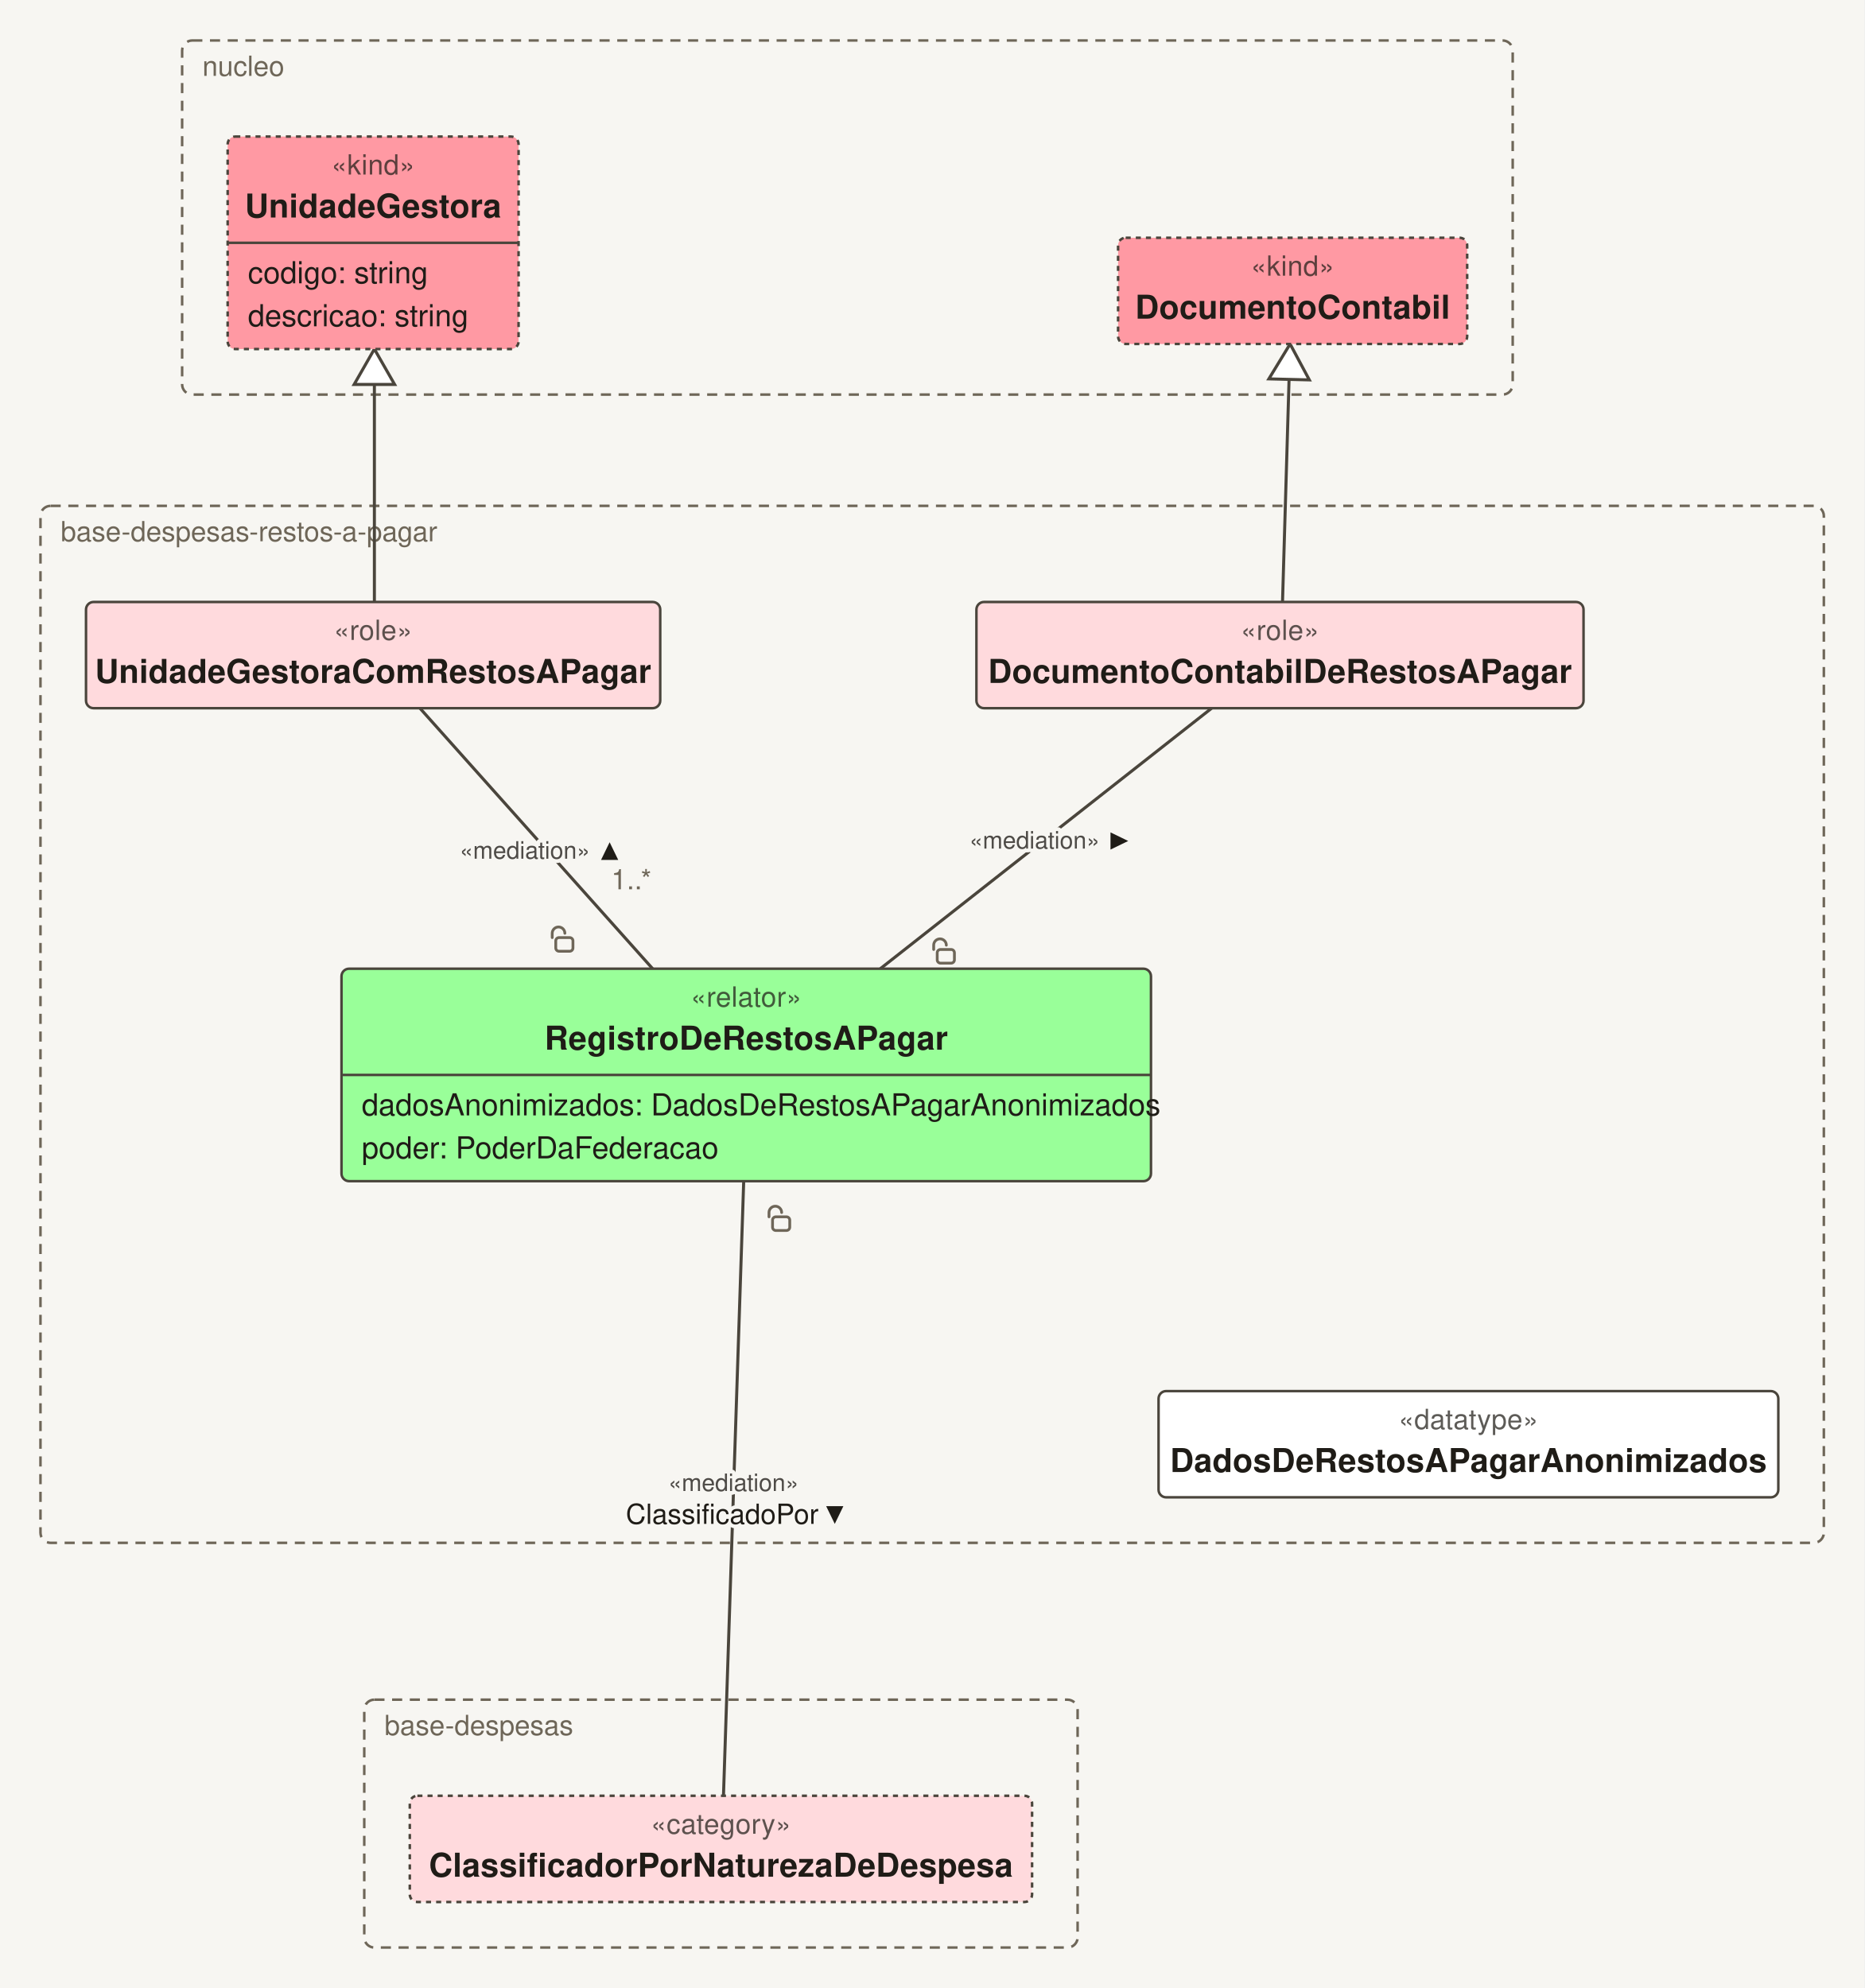
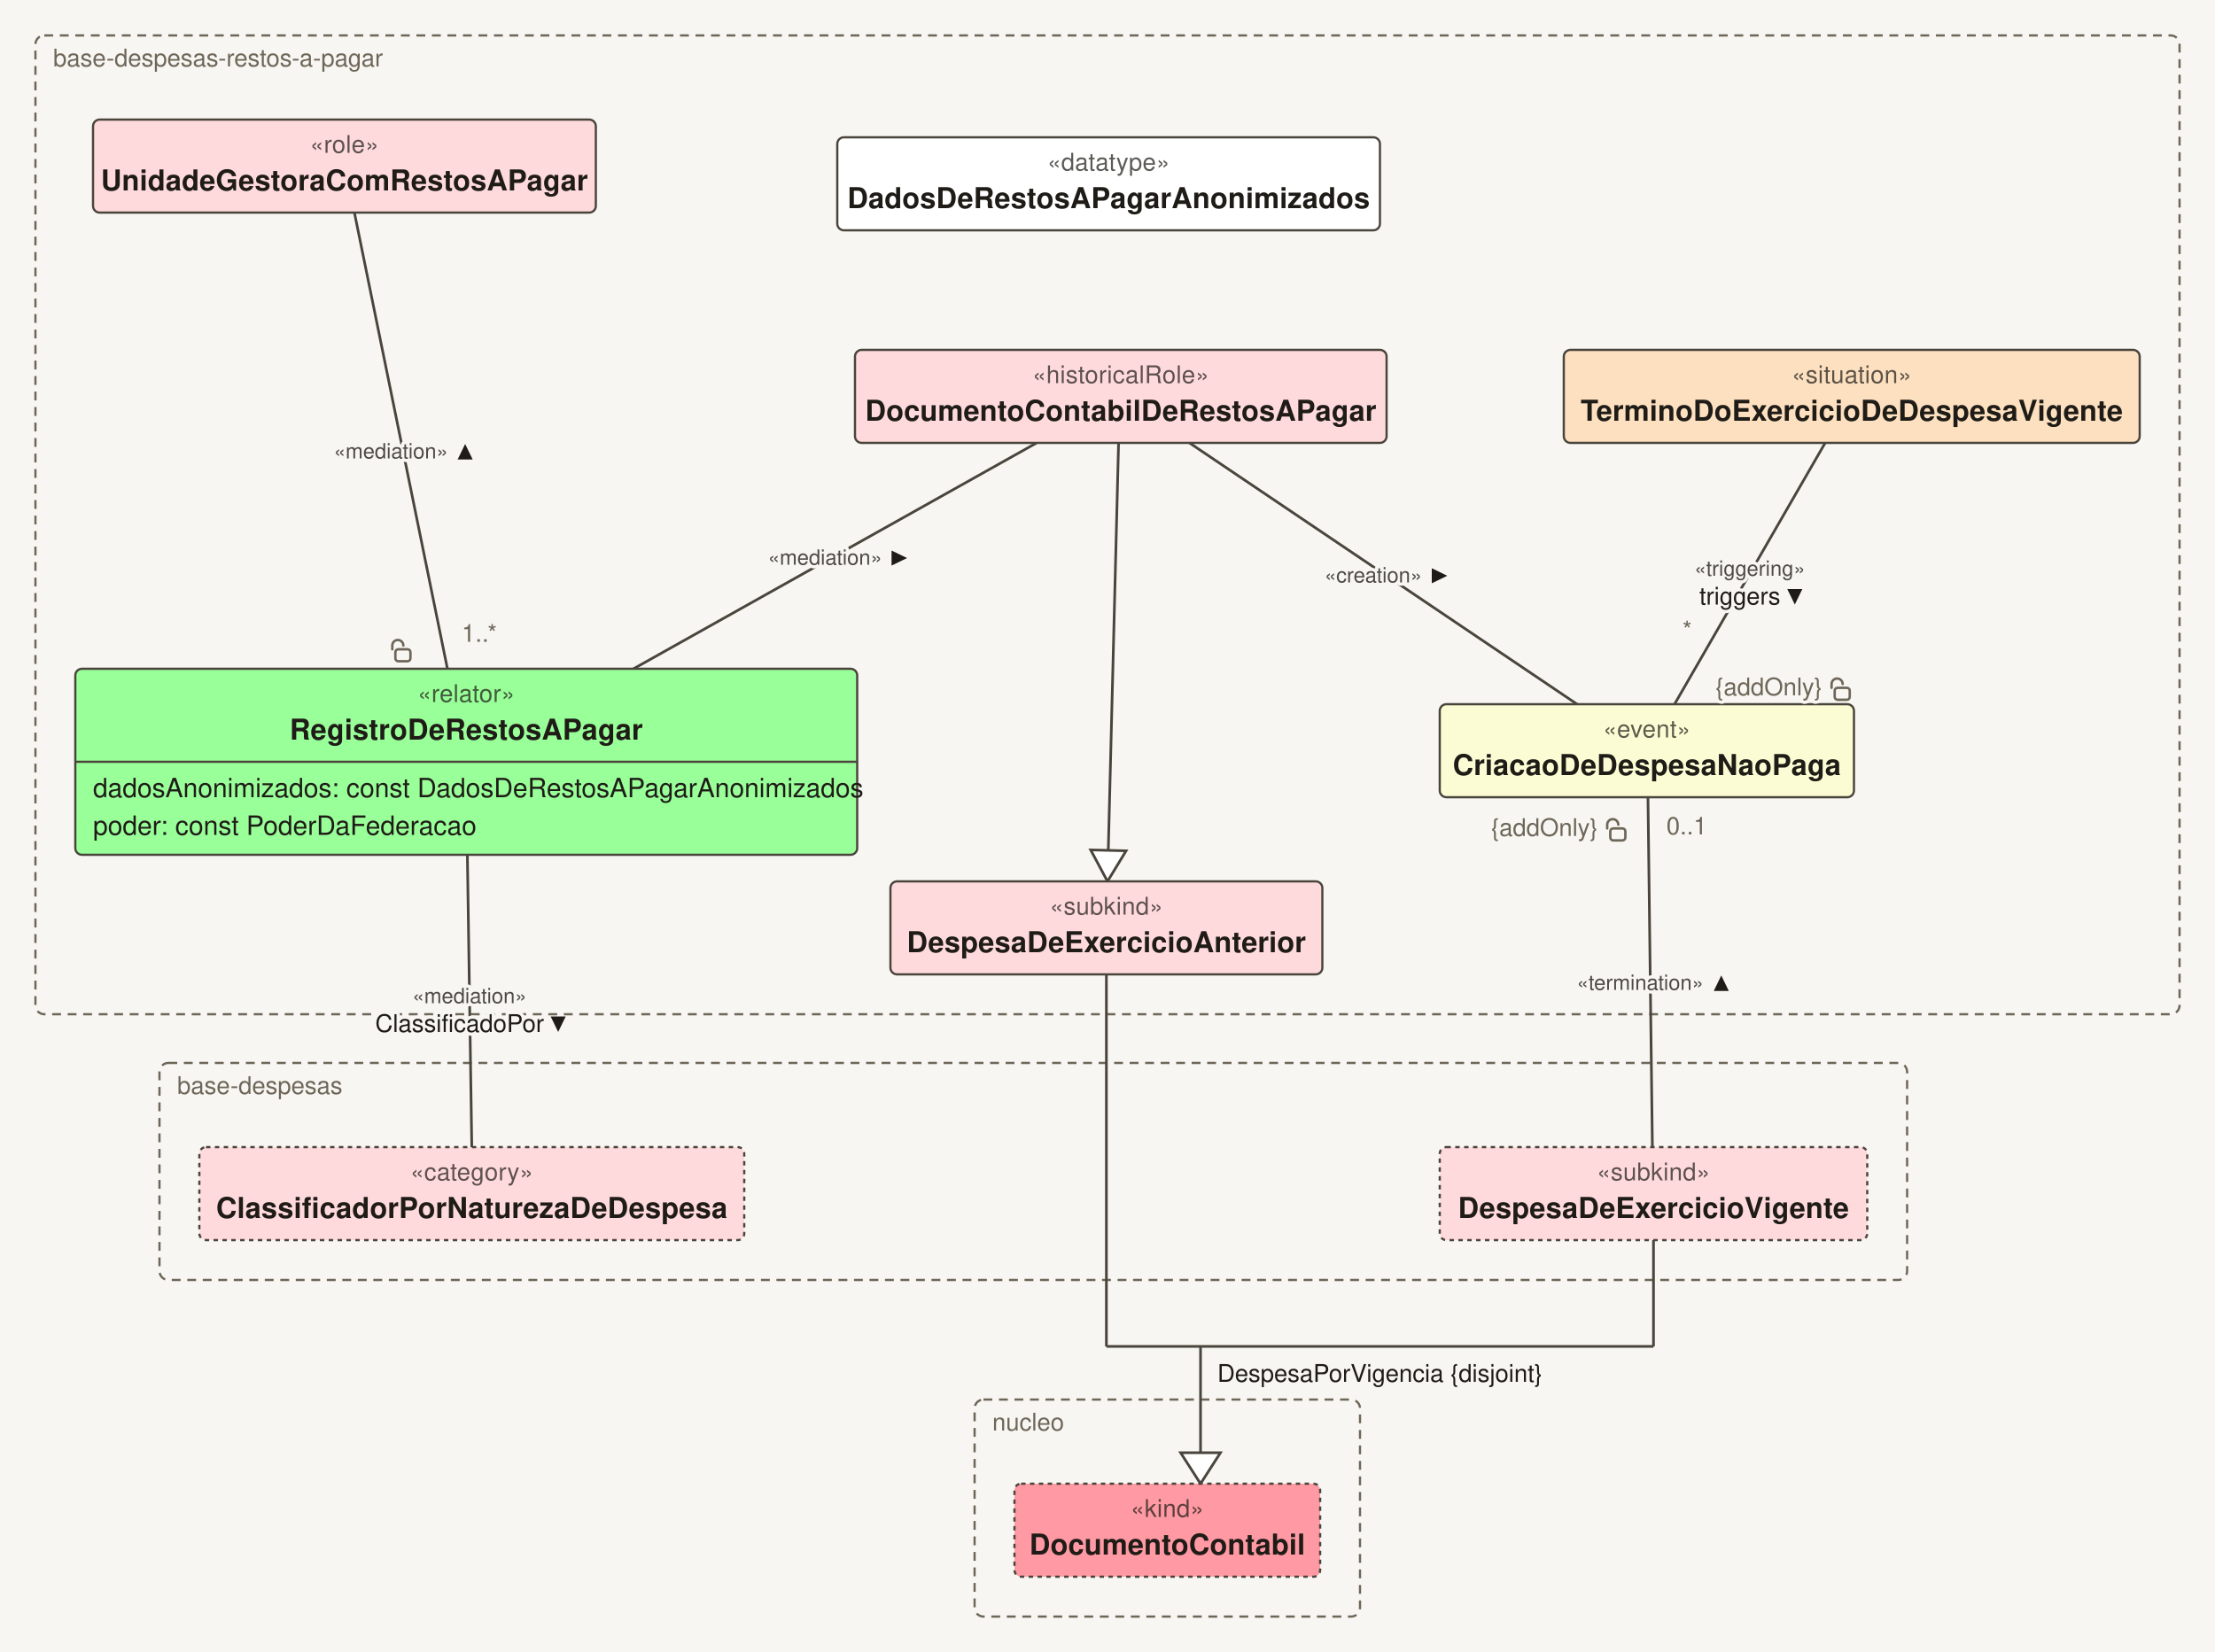
- <svg xmlns="http://www.w3.org/2000/svg" viewBox="22 154 737 786" width="737" height="786">
+ <svg xmlns="http://www.w3.org/2000/svg" viewBox="14 338 1000 746" width="1000" height="746">
  <style>
/* Everything that is text, before anything specialises it. The label layer sits
   above the boxes and outside every other group, so a rule that reached labels
   through their edge stopped reaching them the day they were lifted out of it --
   and an SVG with no font-family on a text element falls back to a 16px serif.
   Stated once at the top, no layer can lose it again. */
text {
    font-family: "Helvetica Neue", Helvetica, Arial, "Liberation Sans", sans-serif;
    font-stretch: normal;
    font-size: 11px;
    fill: #1f1c17;
    font-variant-numeric: tabular-nums;
}

.tv-node rect { stroke: #4a453c; stroke-width: 1; }
.tv-node text { fill: #1f1c17; }
.tv-name { font-weight: 600; font-size: 13px; letter-spacing: 0.005em; }
.tv-legend text { font-size: 13px; fill: #1f1c17; }
.tv-stereotype { font-size: 11px; fill-opacity: 0.72; letter-spacing: 0.01em; }
.tv-attribute { font-size: 12px; }
.tv-edge path { fill: none; stroke: #4a453c; stroke-width: 1.2; }
.tv-end { fill: #6e6658; }
/* No letter-spacing on a label drawn with a halo: WebKit places letter-spaced
   SVG text glyph by glyph and then draws no halo, so in Safari, and in an
   exported SVG opened in Preview, the line ran through the label and its
   letters came out uneven. Chromium and Firefox never showed it. */
.tv-edge-stereotype { font-size: 9.5px; fill-opacity: 0.78; }
.tv-marker { fill: #ffffff; stroke: #4a453c; stroke-width: 1.2; }
.tv-arrow { fill: none; stroke: #4a453c; stroke-width: 1.2; }
.tv-reading { fill: #1f1c17; stroke: none; }
.tv-lock { fill: none; stroke: #6e6658; stroke-width: 1.1; stroke-linecap: round; }
.tv-lock rect { fill: #f7f6f2; }
.tv-group rect { fill: none; stroke: #6e6658; stroke-dasharray: 4 3; }
.tv-group text { font-size: 11px; fill: #6e6658; }
.tv-ontology rect { fill: none; stroke: #4a453c; stroke-width: 1.2; stroke-dasharray: none; }
.tv-ontology text { font-weight: 600; font-size: 13px; fill: #1f1c17; }
.tv-location { font-size: 12px; fill-opacity: 0.72; }
.tv-selected rect { stroke: #1f5c5c; stroke-width: 2.5; }
/* The second selector is for a leg of a shared tree, which carries its own id
   and so is chosen as itself rather than through a group around it. */
.tv-selected path, path.tv-selected { stroke: #1f5c5c; stroke-width: 2.2; }
.tv-unresolved rect { stroke-dasharray: 5 3; }
.tv-external rect { stroke-dasharray: 2 2; }
</style>
-   <rect x="22" y="154" width="737" height="786" fill="#f7f6f2" />
+   <rect x="14" y="338" width="1000" height="746" fill="#f7f6f2" />
  <g class="tv-group" data-group="pkg:base-despesas-restos-a-pagar">
-     <rect x="38" y="354" width="705" height="410" rx="4" />
-     <text x="46" y="368">base-despesas-restos-a-pagar</text>
+     <rect x="30" y="354" width="968" height="442" rx="4" />
+     <text x="38" y="368">base-despesas-restos-a-pagar</text>
  </g>
  <g class="tv-group" data-group="pkg:nucleo">
-     <rect x="94" y="170" width="526" height="140" rx="4" />
-     <text x="102" y="184">nucleo</text>
+     <rect x="454" y="970" width="174" height="98" rx="4" />
+     <text x="462" y="984">nucleo</text>
  </g>
  <g class="tv-group" data-group="pkg:base-despesas">
-     <rect x="166" y="826" width="282" height="98" rx="4" />
-     <text x="174" y="840">base-despesas</text>
+     <rect x="86" y="818" width="789" height="98" rx="4" />
+     <text x="94" y="832">base-despesas</text>
  </g>
-   <g class="tv-edge" data-edge="gen:base-despesas-restos-a-pagar::UnidadeGestoraComRestosAPagar-&gt;nucleo::UnidadeGestora">
-     <path d="M 170 392 L 170 292" />
-     <polygon class="tv-marker" points="170,292 162,306 178,306" />
+   <g class="tv-edge" data-edge="gen:base-despesas-restos-a-pagar::DocumentoContabilDeRestosAPagar-&gt;base-despesas-restos-a-pagar::DespesaDeExercicioAnterior">
+     <path d="M 519 538 L 514 736" />
+     <polygon class="tv-marker" points="514,736 522.4,722.2 506.4,721.8" />
  </g>
-   <g class="tv-edge" data-edge="gen:base-despesas-restos-a-pagar::DocumentoContabilDeRestosAPagar-&gt;nucleo::DocumentoContabil">
-     <path d="M 529 392 L 532 290" />
-     <polygon class="tv-marker" points="532,290 523.6,303.8 539.6,304.2" />
+   <g class="tv-edge" data-edge="rel:base-despesas::DespesaDeExercicioVigente-&gt;base-despesas-restos-a-pagar::CriacaoDeDespesaNaoPaga:termination:">
+     <path d="M 760 856 L 758 698" />
+   </g>
+   <g class="tv-edge" data-edge="rel:base-despesas-restos-a-pagar::DocumentoContabilDeRestosAPagar-&gt;base-despesas-restos-a-pagar::CriacaoDeDespesaNaoPaga:creation:">
+     <path d="M 551 538 L 726 656" />
  </g>
  <g class="tv-edge" data-edge="rel:base-despesas-restos-a-pagar::RegistroDeRestosAPagar-&gt;base-despesas-restos-a-pagar::DocumentoContabilDeRestosAPagar:mediation:">
-     <path d="M 370 537 L 501 434" />
+     <path d="M 300 640 L 482 538" />
  </g>
  <g class="tv-edge" data-edge="rel:base-despesas-restos-a-pagar::RegistroDeRestosAPagar-&gt;base-despesas-restos-a-pagar::UnidadeGestoraComRestosAPagar:mediation:">
-     <path d="M 280 537 L 188 434" />
+     <path d="M 216 640 L 174 434" />
  </g>
  <g class="tv-edge" data-edge="rel:base-despesas-restos-a-pagar::RegistroDeRestosAPagar-&gt;base-despesas::ClassificadorPorNaturezaDeDespesa:mediation:ClassificadoPor">
-     <path d="M 316 621 L 308 864" />
+     <path d="M 225 724 L 227 856" />
+   </g>
+   <g class="tv-edge" data-edge="rel:base-despesas-restos-a-pagar::TerminoDoExercicioDeDespesaVigente-&gt;base-despesas-restos-a-pagar::CriacaoDeDespesaNaoPaga:triggering:triggers">
+     <path d="M 838 538 L 770 656" />
+   </g>
+   <g class="tv-edge tv-tree" data-genset="set:base-despesas-restos-a-pagar::DespesaPorVigencia">
+     <polygon class="tv-marker" points="556,1008 547,994 565,994" />
+     <path d="M 556 994 L 556 946" />
+     <path d="M 513.5 946 L 760.5 946" />
+     <path data-edge="gen:base-despesas::DespesaDeExercicioVigente-&gt;nucleo::DocumentoContabil" d="M 760.5 946 L 760.5 898" />
+     <path data-edge="gen:base-despesas-restos-a-pagar::DespesaDeExercicioAnterior-&gt;nucleo::DocumentoContabil" d="M 513.5 946 L 513.5 778" />
+     <text data-for="set:base-despesas-restos-a-pagar::DespesaPorVigencia" x="637" y="962" fill="#6e6658" text-anchor="middle" paint-order="stroke" stroke="#f7f6f2" stroke-width="3" stroke-linejoin="round">DespesaPorVigencia {disjoint}</text>
  </g>
  <g class="tv-node" data-node="base-despesas-restos-a-pagar::UnidadeGestoraComRestosAPagar">
    <rect x="56" y="392" width="227" height="42" rx="3" fill="#FFDADD" />
    <text class="tv-stereotype" x="169.5" y="407" text-anchor="middle">«role»</text>
    <text class="tv-name" x="169.5" y="424" text-anchor="middle">UnidadeGestoraComRestosAPagar</text>
  </g>
-   <g class="tv-node tv-external" data-node="nucleo::UnidadeGestora">
-     <rect x="112" y="208" width="115" height="84" rx="3" fill="#FF99A3" />
-     <text class="tv-stereotype" x="169.5" y="223" text-anchor="middle">«kind»</text>
-     <text class="tv-name" x="169.5" y="240" text-anchor="middle">UnidadeGestora</text>
-     <line x1="112" y1="250" x2="227" y2="250" stroke="#4a453c" stroke-width="1" />
-     <text class="tv-attribute" x="120" y="266">codigo: string</text>
-     <text class="tv-attribute" x="120" y="283">descricao: string</text>
+   <g class="tv-node" data-node="base-despesas-restos-a-pagar::DespesaDeExercicioAnterior">
+     <rect x="416" y="736" width="195" height="42" rx="3" fill="#FFDADD" />
+     <text class="tv-stereotype" x="513.5" y="751" text-anchor="middle">«subkind»</text>
+     <text class="tv-name" x="513.5" y="768" text-anchor="middle">DespesaDeExercicioAnterior</text>
+   </g>
+   <g class="tv-node tv-external" data-node="nucleo::DocumentoContabil">
+     <rect x="472" y="1008" width="138" height="42" rx="3" fill="#FF99A3" />
+     <text class="tv-stereotype" x="541" y="1023" text-anchor="middle">«kind»</text>
+     <text class="tv-name" x="541" y="1040" text-anchor="middle">DocumentoContabil</text>
  </g>
  <g class="tv-node" data-node="base-despesas-restos-a-pagar::DocumentoContabilDeRestosAPagar">
-     <rect x="408" y="392" width="240" height="42" rx="3" fill="#FFDADD" />
-     <text class="tv-stereotype" x="528" y="407" text-anchor="middle">«role»</text>
-     <text class="tv-name" x="528" y="424" text-anchor="middle">DocumentoContabilDeRestosAPagar</text>
-   </g>
-   <g class="tv-node tv-external" data-node="nucleo::DocumentoContabil">
-     <rect x="464" y="248" width="138" height="42" rx="3" fill="#FF99A3" />
-     <text class="tv-stereotype" x="533" y="263" text-anchor="middle">«kind»</text>
-     <text class="tv-name" x="533" y="280" text-anchor="middle">DocumentoContabil</text>
+     <rect x="400" y="496" width="240" height="42" rx="3" fill="#FFDADD" />
+     <text class="tv-stereotype" x="520" y="511" text-anchor="middle">«historicalRole»</text>
+     <text class="tv-name" x="520" y="528" text-anchor="middle">DocumentoContabilDeRestosAPagar</text>
  </g>
  <g class="tv-node" data-node="base-despesas-restos-a-pagar::DadosDeRestosAPagarAnonimizados">
-     <rect x="480" y="704" width="245" height="42" rx="3" fill="#FFFFFF" />
-     <text class="tv-stereotype" x="602.5" y="719" text-anchor="middle">«datatype»</text>
-     <text class="tv-name" x="602.5" y="736" text-anchor="middle">DadosDeRestosAPagarAnonimizados</text>
+     <rect x="392" y="400" width="245" height="42" rx="3" fill="#FFFFFF" />
+     <text class="tv-stereotype" x="514.5" y="415" text-anchor="middle">«datatype»</text>
+     <text class="tv-name" x="514.5" y="432" text-anchor="middle">DadosDeRestosAPagarAnonimizados</text>
  </g>
  <g class="tv-node" data-node="base-despesas-restos-a-pagar::RegistroDeRestosAPagar">
-     <rect x="157" y="537" width="320" height="84" rx="3" fill="#99FF99" />
-     <text class="tv-stereotype" x="317" y="552" text-anchor="middle">«relator»</text>
-     <text class="tv-name" x="317" y="569" text-anchor="middle">RegistroDeRestosAPagar</text>
-     <line x1="157" y1="579" x2="477" y2="579" stroke="#4a453c" stroke-width="1" />
-     <text class="tv-attribute" x="165" y="595">dadosAnonimizados: DadosDeRestosAPagarAnonimizados</text>
-     <text class="tv-attribute" x="165" y="612">poder: PoderDaFederacao</text>
+     <rect x="48" y="640" width="353" height="84" rx="3" fill="#99FF99" />
+     <text class="tv-stereotype" x="224.5" y="655" text-anchor="middle">«relator»</text>
+     <text class="tv-name" x="224.5" y="672" text-anchor="middle">RegistroDeRestosAPagar</text>
+     <line x1="48" y1="682" x2="401" y2="682" stroke="#4a453c" stroke-width="1" />
+     <text class="tv-attribute" x="56" y="698">dadosAnonimizados: const DadosDeRestosAPagarAnonimizados</text>
+     <text class="tv-attribute" x="56" y="715">poder: const PoderDaFederacao</text>
+   </g>
+   <g class="tv-node" data-node="base-despesas-restos-a-pagar::CriacaoDeDespesaNaoPaga">
+     <rect x="664" y="656" width="187" height="42" rx="3" fill="#FCFCD4" />
+     <text class="tv-stereotype" x="757.5" y="671" text-anchor="middle">«event»</text>
+     <text class="tv-name" x="757.5" y="688" text-anchor="middle">CriacaoDeDespesaNaoPaga</text>
+   </g>
+   <g class="tv-node" data-node="base-despesas-restos-a-pagar::TerminoDoExercicioDeDespesaVigente">
+     <rect x="720" y="496" width="260" height="42" rx="3" fill="#FCE0C0" />
+     <text class="tv-stereotype" x="850" y="511" text-anchor="middle">«situation»</text>
+     <text class="tv-name" x="850" y="528" text-anchor="middle">TerminoDoExercicioDeDespesaVigente</text>
+   </g>
+   <g class="tv-node tv-external" data-node="base-despesas::DespesaDeExercicioVigente">
+     <rect x="664" y="856" width="193" height="42" rx="3" fill="#FFDADD" />
+     <text class="tv-stereotype" x="760.5" y="871" text-anchor="middle">«subkind»</text>
+     <text class="tv-name" x="760.5" y="888" text-anchor="middle">DespesaDeExercicioVigente</text>
  </g>
  <g class="tv-node tv-external" data-node="base-despesas::ClassificadorPorNaturezaDeDespesa">
-     <rect x="184" y="864" width="246" height="42" rx="3" fill="#FFDADD" />
-     <text class="tv-stereotype" x="307" y="879" text-anchor="middle">«category»</text>
-     <text class="tv-name" x="307" y="896" text-anchor="middle">ClassificadorPorNaturezaDeDespesa</text>
+     <rect x="104" y="856" width="246" height="42" rx="3" fill="#FFDADD" />
+     <text class="tv-stereotype" x="227" y="871" text-anchor="middle">«category»</text>
+     <text class="tv-name" x="227" y="888" text-anchor="middle">ClassificadorPorNaturezaDeDespesa</text>
  </g>
  <g class="tv-labels">
-     <text class="tv-edge-stereotype" data-for="rel:base-despesas-restos-a-pagar::RegistroDeRestosAPagar-&gt;base-despesas::ClassificadorPorNaturezaDeDespesa:mediation:ClassificadoPor" x="312" y="743.5" text-anchor="middle" paint-order="stroke" stroke="#f7f6f2" stroke-width="3" stroke-linejoin="round">«mediation»</text>
-     <text data-for="rel:base-despesas-restos-a-pagar::RegistroDeRestosAPagar-&gt;base-despesas::ClassificadorPorNaturezaDeDespesa:mediation:ClassificadoPor" x="307.5" y="756.5" text-anchor="middle" paint-order="stroke" stroke="#f7f6f2" stroke-width="3" stroke-linejoin="round">ClassificadoPor</text>
-     <polygon class="tv-reading" points="352,756.5 348.6,749.5 355.4,749.5" />
-     <g class="tv-lock" data-for="rel:base-despesas-restos-a-pagar::RegistroDeRestosAPagar-&gt;base-despesas::ClassificadorPorNaturezaDeDespesa:mediation:ClassificadoPor" transform="translate(324.6, 630.5)" aria-label="not const">
+     <text class="tv-edge-stereotype" data-for="rel:base-despesas-restos-a-pagar::RegistroDeRestosAPagar-&gt;base-despesas::ClassificadorPorNaturezaDeDespesa:mediation:ClassificadoPor" x="226" y="791" text-anchor="middle" paint-order="stroke" stroke="#f7f6f2" stroke-width="3" stroke-linejoin="round">«mediation»</text>
+     <text data-for="rel:base-despesas-restos-a-pagar::RegistroDeRestosAPagar-&gt;base-despesas::ClassificadorPorNaturezaDeDespesa:mediation:ClassificadoPor" x="221.5" y="804" text-anchor="middle" paint-order="stroke" stroke="#f7f6f2" stroke-width="3" stroke-linejoin="round">ClassificadoPor</text>
+     <polygon class="tv-reading" points="266,804 262.6,797 269.4,797" />
+     <text class="tv-edge-stereotype" data-for="rel:base-despesas::DespesaDeExercicioVigente-&gt;base-despesas-restos-a-pagar::CriacaoDeDespesaNaoPaga:termination:" x="754.5" y="785" text-anchor="middle" paint-order="stroke" stroke="#f7f6f2" stroke-width="3" stroke-linejoin="round">«termination»</text>
+     <polygon class="tv-reading" points="791.1,778.5 794.5,785.5 787.7,785.5" />
+     <text class="tv-end" data-for="rel:base-despesas::DespesaDeExercicioVigente-&gt;base-despesas-restos-a-pagar::CriacaoDeDespesaNaoPaga:termination:" x="775.5" y="714.8" text-anchor="middle" paint-order="stroke" stroke="#f7f6f2" stroke-width="3" stroke-linejoin="round">0..1</text>
+     <text class="tv-end" data-for="rel:base-despesas::DespesaDeExercicioVigente-&gt;base-despesas-restos-a-pagar::CriacaoDeDespesaNaoPaga:termination:" x="711.3" y="715.5" text-anchor="middle" paint-order="stroke" stroke="#f7f6f2" stroke-width="3" stroke-linejoin="round">{addOnly}</text>
+     <g class="tv-lock" data-for="rel:base-despesas::DespesaDeExercicioVigente-&gt;base-despesas-restos-a-pagar::CriacaoDeDespesaNaoPaga:termination:" transform="translate(738.2, 707.5)" aria-label="not const">
      <path d="M 1.4 4.6 V 2.9 a 2.5 2.5 0 0 1 5 0" />
      <rect x="2.8" y="4.6" width="6.8" height="5.4" rx="1.3" stroke="#6e6658" />
    </g>
-     <text class="tv-edge-stereotype" data-for="rel:base-despesas-restos-a-pagar::RegistroDeRestosAPagar-&gt;base-despesas-restos-a-pagar::DocumentoContabilDeRestosAPagar:mediation:" x="431" y="489.5" text-anchor="middle" paint-order="stroke" stroke="#f7f6f2" stroke-width="3" stroke-linejoin="round">«mediation»</text>
-     <polygon class="tv-reading" points="468,486.5 461,489.9 461,483.1" />
-     <g class="tv-lock" data-for="rel:base-despesas-restos-a-pagar::RegistroDeRestosAPagar-&gt;base-despesas-restos-a-pagar::DocumentoContabilDeRestosAPagar:mediation:" transform="translate(389.7, 524.8)" aria-label="not const">
+     <text class="tv-edge-stereotype" data-for="rel:base-despesas-restos-a-pagar::RegistroDeRestosAPagar-&gt;base-despesas-restos-a-pagar::DocumentoContabilDeRestosAPagar:mediation:" x="386.5" y="593" text-anchor="middle" paint-order="stroke" stroke="#f7f6f2" stroke-width="3" stroke-linejoin="round">«mediation»</text>
+     <polygon class="tv-reading" points="423.5,590 416.5,593.4 416.5,586.6" />
+     <text class="tv-edge-stereotype" data-for="rel:base-despesas-restos-a-pagar::RegistroDeRestosAPagar-&gt;base-despesas-restos-a-pagar::UnidadeGestoraComRestosAPagar:mediation:" x="190.5" y="545" text-anchor="middle" paint-order="stroke" stroke="#f7f6f2" stroke-width="3" stroke-linejoin="round">«mediation»</text>
+     <polygon class="tv-reading" points="224,538.5 227.4,545.5 220.6,545.5" />
+     <text class="tv-end" data-for="rel:base-despesas-restos-a-pagar::RegistroDeRestosAPagar-&gt;base-despesas-restos-a-pagar::UnidadeGestoraComRestosAPagar:mediation:" x="230.4" y="627.8" text-anchor="middle" paint-order="stroke" stroke="#f7f6f2" stroke-width="3" stroke-linejoin="round">1..*</text>
+     <g class="tv-lock" data-for="rel:base-despesas-restos-a-pagar::RegistroDeRestosAPagar-&gt;base-despesas-restos-a-pagar::UnidadeGestoraComRestosAPagar:mediation:" transform="translate(189.7, 626.6)" aria-label="not const">
      <path d="M 1.4 4.6 V 2.9 a 2.5 2.5 0 0 1 5 0" />
      <rect x="2.8" y="4.6" width="6.8" height="5.4" rx="1.3" stroke="#6e6658" />
    </g>
-     <text class="tv-edge-stereotype" data-for="rel:base-despesas-restos-a-pagar::RegistroDeRestosAPagar-&gt;base-despesas-restos-a-pagar::UnidadeGestoraComRestosAPagar:mediation:" x="229.5" y="493.5" text-anchor="middle" paint-order="stroke" stroke="#f7f6f2" stroke-width="3" stroke-linejoin="round">«mediation»</text>
-     <polygon class="tv-reading" points="263,487 266.4,494 259.6,494" />
-     <text class="tv-end" data-for="rel:base-despesas-restos-a-pagar::RegistroDeRestosAPagar-&gt;base-despesas-restos-a-pagar::UnidadeGestoraComRestosAPagar:mediation:" x="271.6" y="505.6" text-anchor="middle" paint-order="stroke" stroke="#f7f6f2" stroke-width="3" stroke-linejoin="round">1..*</text>
-     <g class="tv-lock" data-for="rel:base-despesas-restos-a-pagar::RegistroDeRestosAPagar-&gt;base-despesas-restos-a-pagar::UnidadeGestoraComRestosAPagar:mediation:" transform="translate(238.9, 520.1)" aria-label="not const">
+     <text class="tv-edge-stereotype" data-for="rel:base-despesas-restos-a-pagar::TerminoDoExercicioDeDespesaVigente-&gt;base-despesas-restos-a-pagar::CriacaoDeDespesaNaoPaga:triggering:triggers" x="804" y="598" text-anchor="middle" paint-order="stroke" stroke="#f7f6f2" stroke-width="3" stroke-linejoin="round">«triggering»</text>
+     <text data-for="rel:base-despesas-restos-a-pagar::TerminoDoExercicioDeDespesaVigente-&gt;base-despesas-restos-a-pagar::CriacaoDeDespesaNaoPaga:triggering:triggers" x="799.5" y="611" text-anchor="middle" paint-order="stroke" stroke="#f7f6f2" stroke-width="3" stroke-linejoin="round">triggers</text>
+     <polygon class="tv-reading" points="824.3,611 820.9,604 827.7,604" />
+     <text class="tv-end" data-for="rel:base-despesas-restos-a-pagar::TerminoDoExercicioDeDespesaVigente-&gt;base-despesas-restos-a-pagar::CriacaoDeDespesaNaoPaga:triggering:triggers" x="775.7" y="626.3" text-anchor="middle" paint-order="stroke" stroke="#f7f6f2" stroke-width="3" stroke-linejoin="round">*</text>
+     <text class="tv-end" data-for="rel:base-despesas-restos-a-pagar::TerminoDoExercicioDeDespesaVigente-&gt;base-despesas-restos-a-pagar::CriacaoDeDespesaNaoPaga:triggering:triggers" x="812.6" y="652" text-anchor="middle" paint-order="stroke" stroke="#f7f6f2" stroke-width="3" stroke-linejoin="round">{addOnly}</text>
+     <g class="tv-lock" data-for="rel:base-despesas-restos-a-pagar::TerminoDoExercicioDeDespesaVigente-&gt;base-despesas-restos-a-pagar::CriacaoDeDespesaNaoPaga:triggering:triggers" transform="translate(839.5, 644)" aria-label="not const">
      <path d="M 1.4 4.6 V 2.9 a 2.5 2.5 0 0 1 5 0" />
      <rect x="2.8" y="4.6" width="6.8" height="5.4" rx="1.3" stroke="#6e6658" />
    </g>
+     <text class="tv-edge-stereotype" data-for="rel:base-despesas-restos-a-pagar::DocumentoContabilDeRestosAPagar-&gt;base-despesas-restos-a-pagar::CriacaoDeDespesaNaoPaga:creation:" x="634" y="601" text-anchor="middle" paint-order="stroke" stroke="#f7f6f2" stroke-width="3" stroke-linejoin="round">«creation»</text>
+     <polygon class="tv-reading" points="667.4,598 660.4,601.4 660.4,594.6" />
  </g>
</svg>
